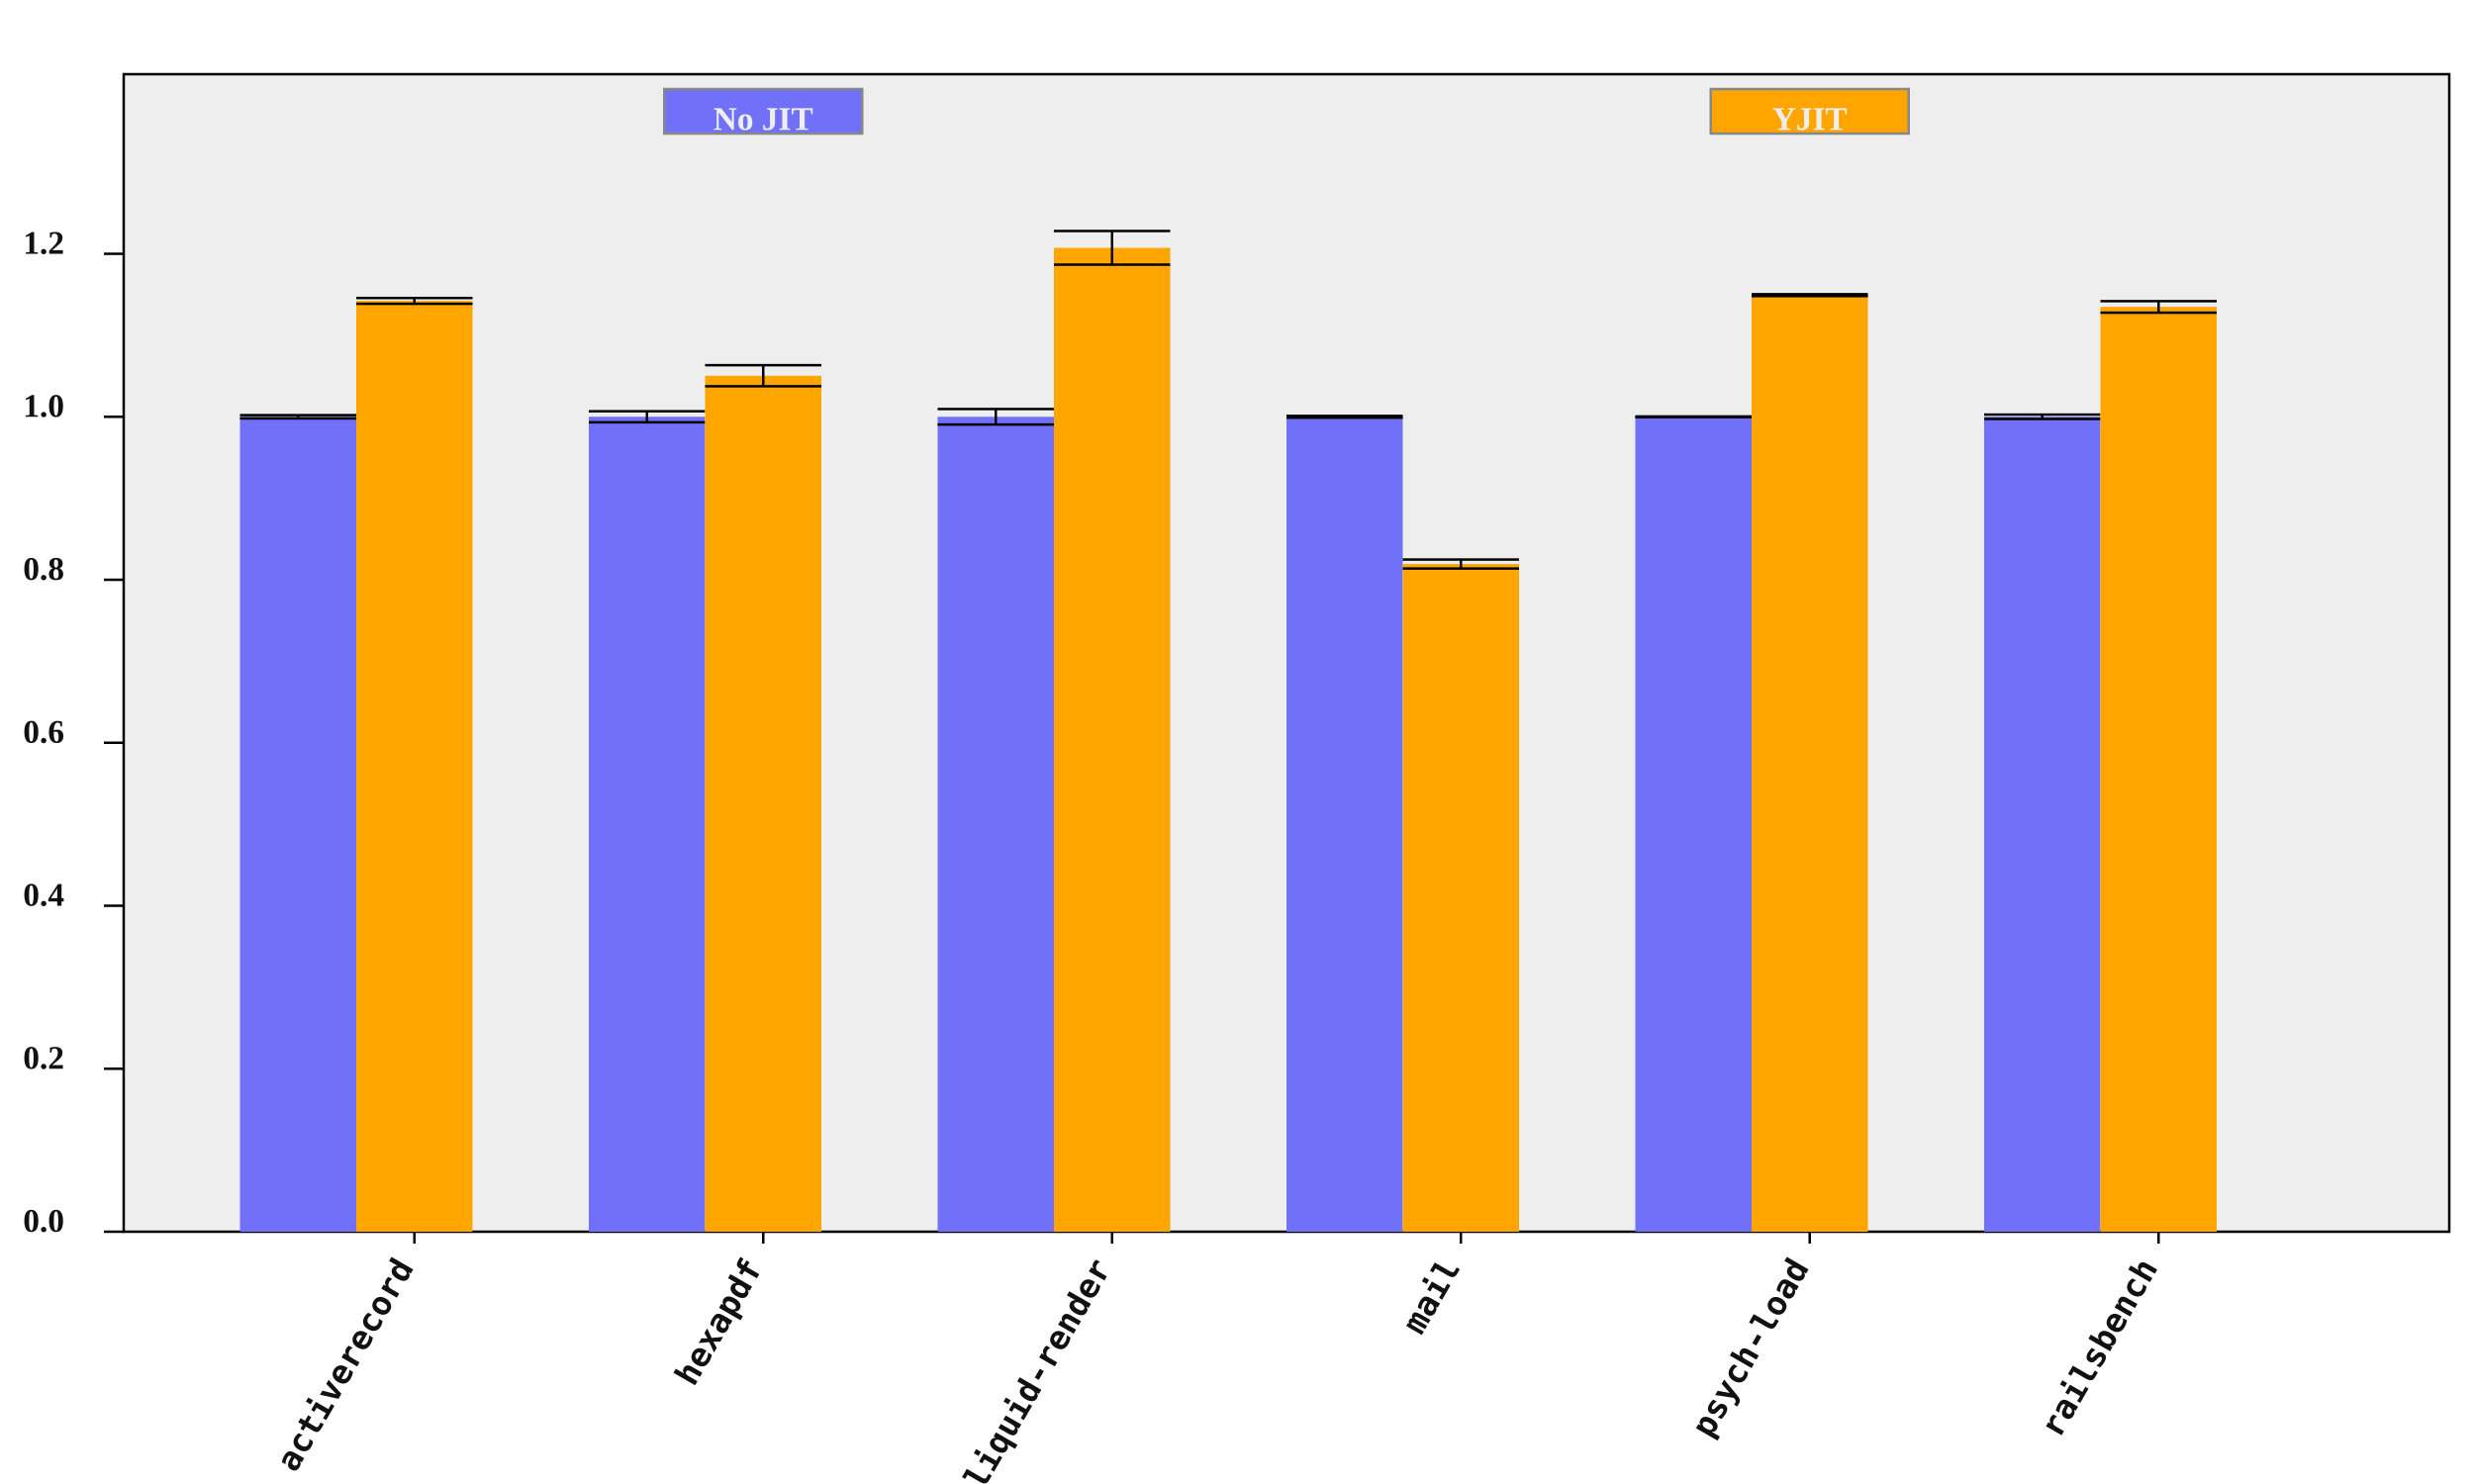
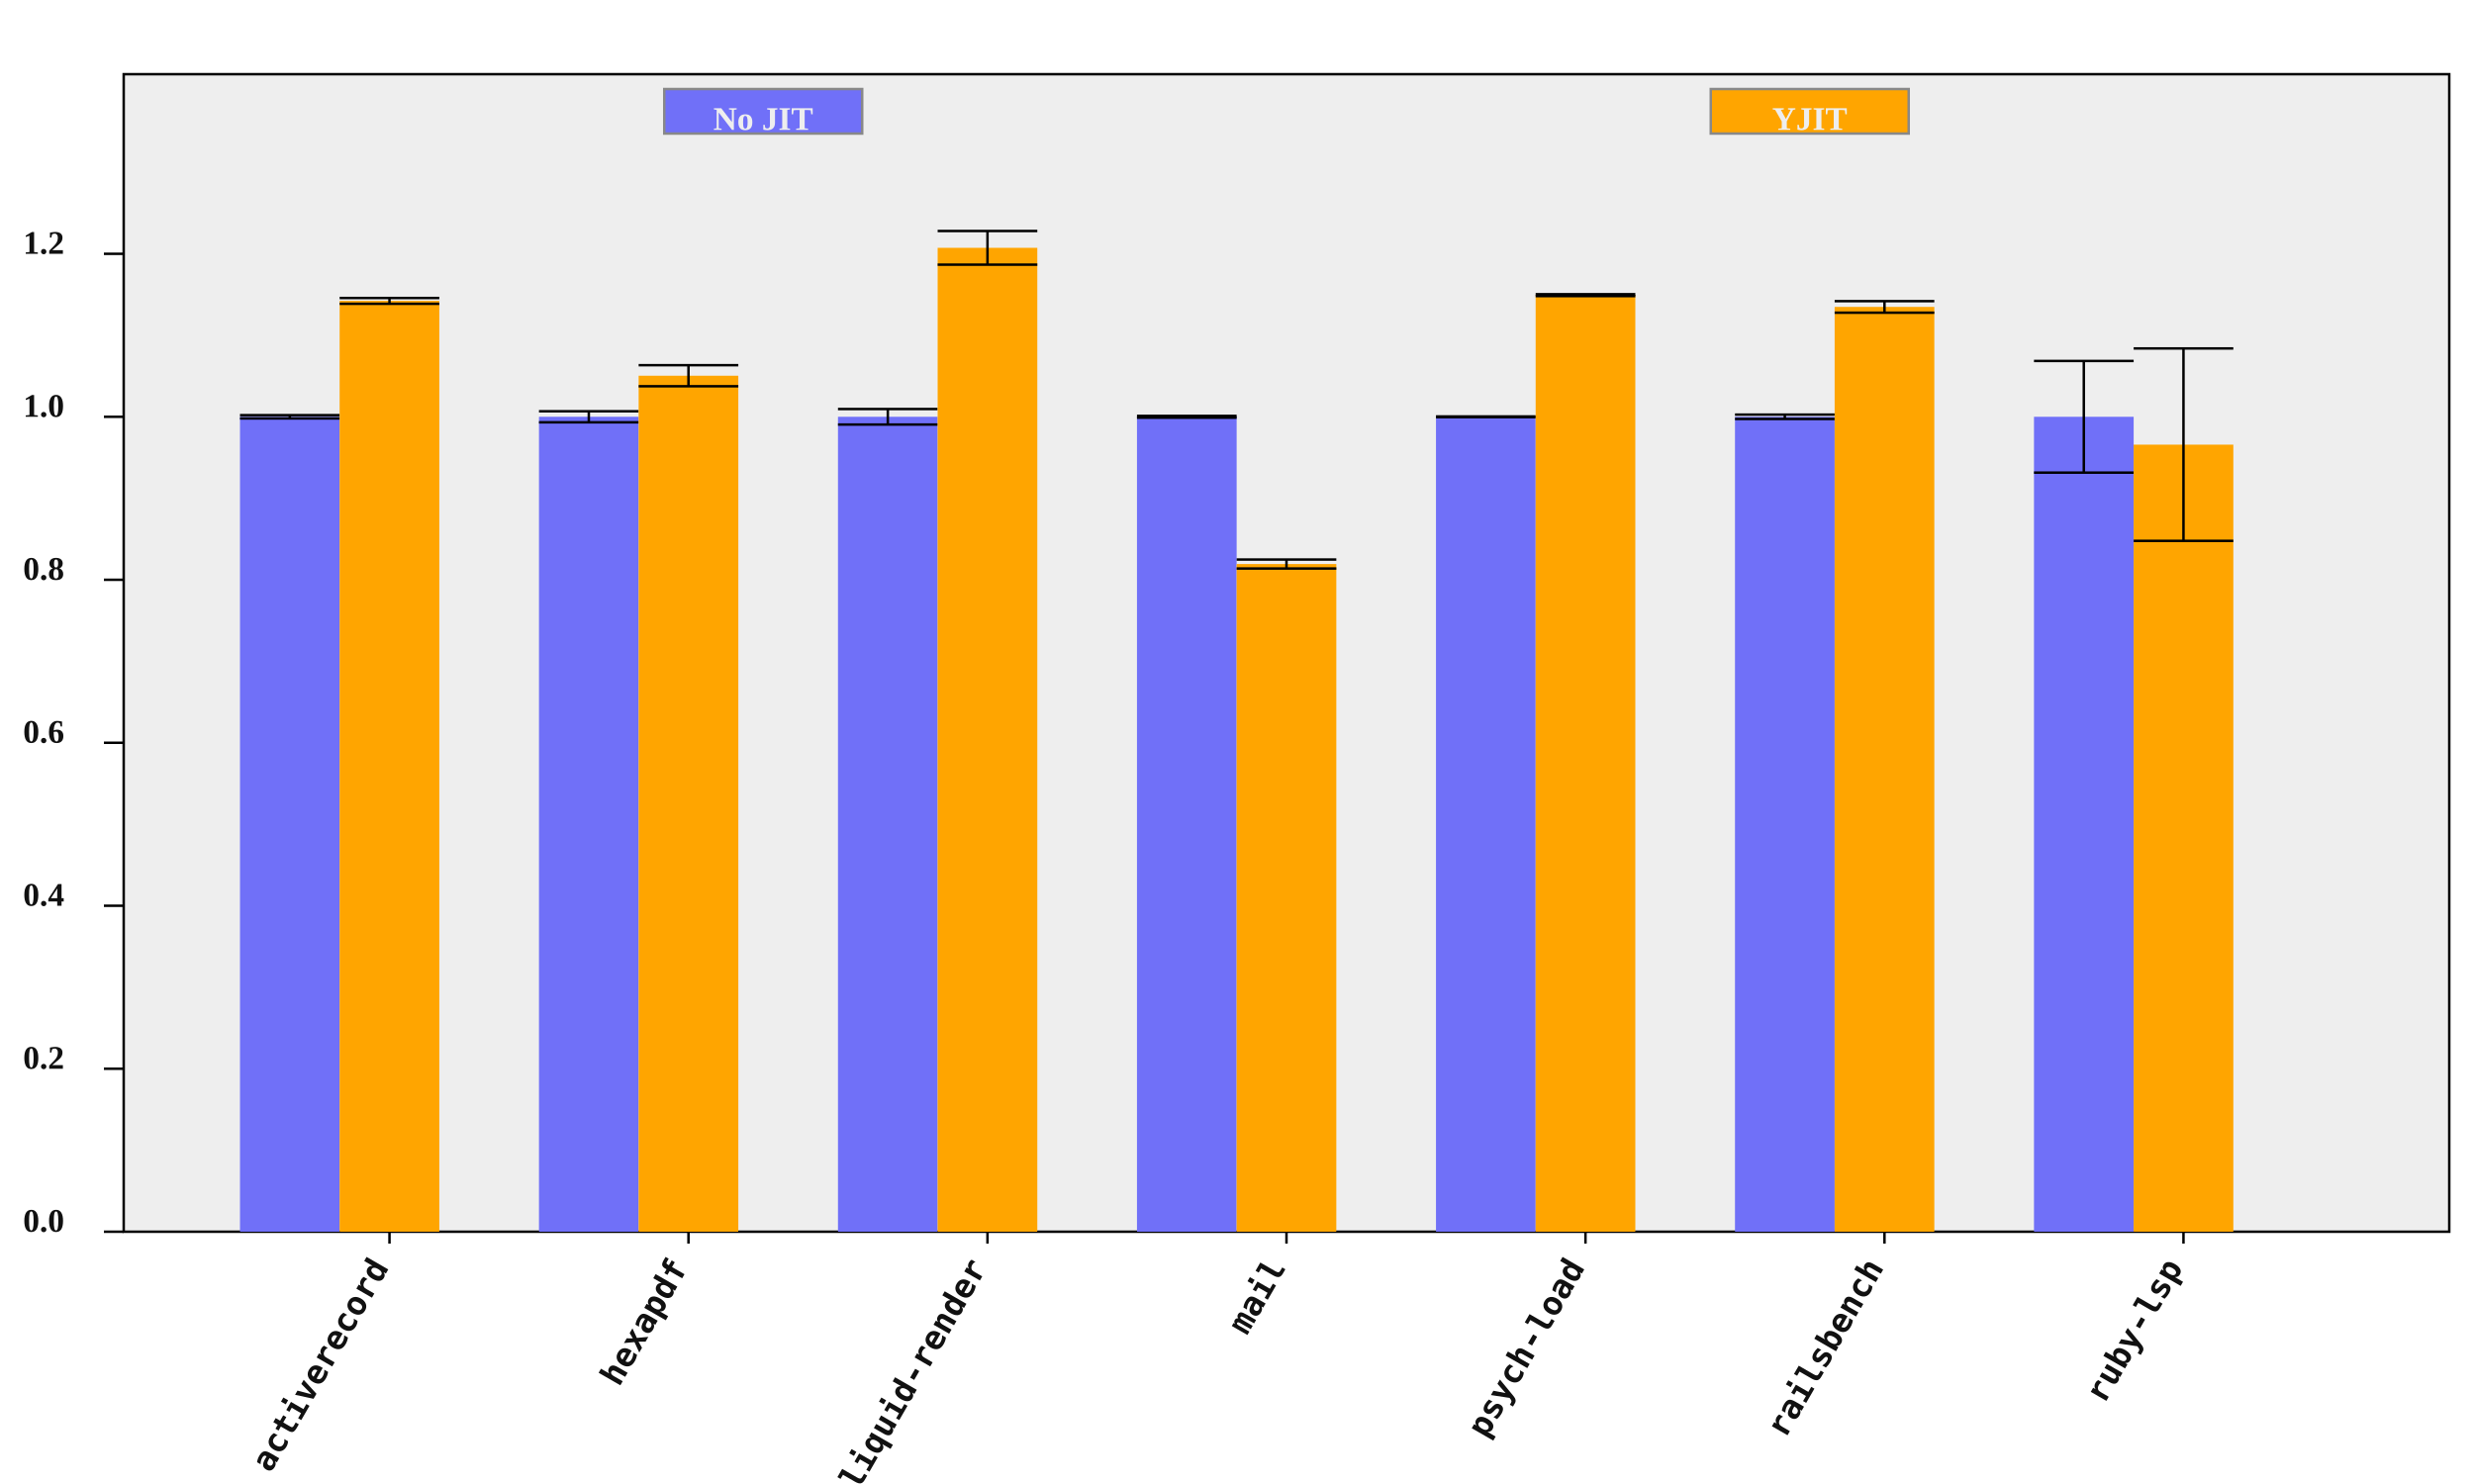
<svg xmlns="http://www.w3.org/2000/svg" viewBox="0 0 1000 600" width="100%" height="100%">
  <rect x="50.0" y="30.0" width="940.0" height="468" stroke="#000" fill="#EEE" />
  <line x1="42.0" y1="498" x2="50.0" y2="498" stroke="#000" />
  <text x="26" y="498" text-anchor="end" font-weight="bold" font-size="small" fill="#111">
0.0
</text>
  <line x1="42.0" y1="432.103" x2="50.0" y2="432.103" stroke="#000" />
  <text x="26" y="432.103" text-anchor="end" font-weight="bold" font-size="small" fill="#111">
0.2
</text>
  <line x1="42.0" y1="366.206" x2="50.0" y2="366.206" stroke="#000" />
  <text x="26" y="366.206" text-anchor="end" font-weight="bold" font-size="small" fill="#111">
0.4
</text>
  <line x1="42.0" y1="300.308" x2="50.0" y2="300.308" stroke="#000" />
  <text x="26" y="300.308" text-anchor="end" font-weight="bold" font-size="small" fill="#111">
0.6
</text>
  <line x1="42.0" y1="234.411" x2="50.0" y2="234.411" stroke="#000" />
  <text x="26" y="234.411" text-anchor="end" font-weight="bold" font-size="small" fill="#111">
0.8
</text>
  <line x1="42.0" y1="168.514" x2="50.0" y2="168.514" stroke="#000" />
  <text x="26" y="168.514" text-anchor="end" font-weight="bold" font-size="small" fill="#111">
1.0
</text>
  <line x1="42.0" y1="102.617" x2="50.0" y2="102.617" stroke="#000" />
  <text x="26" y="102.617" text-anchor="end" font-weight="bold" font-size="small" fill="#111">
1.2
</text>
  <rect x="268.5" y="36" width="80.0" height="18.0" fill="#7070f8" stroke="#888" />
  <text x="308.5" y="52.5" font-size="small" text-anchor="middle" font-weight="bold" fill="#EEE">
No JIT
</text>
  <rect x="691.5" y="36" width="80.0" height="18.0" fill="orange" stroke="#888" />
  <text x="731.5" y="52.5" font-size="small" text-anchor="middle" font-weight="bold" fill="#EEE">
YJIT
</text>
-   <rect x="97.0" y="168.514" width="47" height="329.486" fill="#7070f8" data-tooltip="1.00x baseline speed (No JIT)" />
-   <line x1="97.0" y1="167.852" x2="144.0" y2="167.852" stroke="#000" />
-   <line x1="97.0" y1="169.176" x2="144.0" y2="169.176" stroke="#000" />
-   <line x1="120.5" y1="167.852" x2="120.5" y2="169.176" stroke="#000" />
-   <rect x="144.0" y="121.659" width="47" height="376.341" fill="orange" data-tooltip="1.14x baseline speed (YJIT)" />
-   <line x1="144.0" y1="120.486" x2="191" y2="120.486" stroke="#000" />
-   <line x1="144.0" y1="122.832" x2="191" y2="122.832" stroke="#000" />
-   <line x1="167.5" y1="120.486" x2="167.5" y2="122.832" stroke="#000" />
-   <line x1="167.5" y1="498.0" x2="167.5" y2="502.8" stroke="#000" />
-   <text x="167.5" y="512.4" fill="#111" font-size="small" font-family="monospace" font-weight="bold" text-anchor="end" transform="rotate(-60, 167.5, 512.4)">
+   <rect x="97.0" y="168.514" width="40.286" height="329.486" fill="#7070f8" data-tooltip="1.00x baseline speed (No JIT)" />
+   <line x1="97.0" y1="167.852" x2="137.286" y2="167.852" stroke="#000" />
+   <line x1="97.0" y1="169.176" x2="137.286" y2="169.176" stroke="#000" />
+   <line x1="117.143" y1="167.852" x2="117.143" y2="169.176" stroke="#000" />
+   <rect x="137.286" y="121.659" width="40.286" height="376.341" fill="orange" data-tooltip="1.14x baseline speed (YJIT)" />
+   <line x1="137.286" y1="120.486" x2="177.571" y2="120.486" stroke="#000" />
+   <line x1="137.286" y1="122.832" x2="177.571" y2="122.832" stroke="#000" />
+   <line x1="157.429" y1="120.486" x2="157.429" y2="122.832" stroke="#000" />
+   <line x1="157.429" y1="498.0" x2="157.429" y2="502.8" stroke="#000" />
+   <text x="157.429" y="512.4" fill="#111" font-size="small" font-family="monospace" font-weight="bold" text-anchor="end" transform="rotate(-60, 157.4286, 512.4)">
activerecord
</text>
-   <rect x="238.0" y="168.514" width="47" height="329.486" fill="#7070f8" data-tooltip="1.00x baseline speed (No JIT)" />
-   <line x1="238.0" y1="166.28" x2="285.0" y2="166.28" stroke="#000" />
-   <line x1="238.0" y1="170.748" x2="285.0" y2="170.748" stroke="#000" />
-   <line x1="261.5" y1="166.28" x2="261.5" y2="170.748" stroke="#000" />
-   <rect x="285.0" y="151.909" width="47" height="346.091" fill="orange" data-tooltip="1.05x baseline speed (YJIT)" />
-   <line x1="285.0" y1="147.649" x2="332" y2="147.649" stroke="#000" />
-   <line x1="285.0" y1="156.169" x2="332" y2="156.169" stroke="#000" />
-   <line x1="308.5" y1="147.649" x2="308.5" y2="156.169" stroke="#000" />
-   <line x1="308.5" y1="498.0" x2="308.5" y2="502.8" stroke="#000" />
-   <text x="308.5" y="512.4" fill="#111" font-size="small" font-family="monospace" font-weight="bold" text-anchor="end" transform="rotate(-60, 308.5, 512.4)">
+   <rect x="217.857" y="168.514" width="40.286" height="329.486" fill="#7070f8" data-tooltip="1.00x baseline speed (No JIT)" />
+   <line x1="217.857" y1="166.28" x2="258.143" y2="166.28" stroke="#000" />
+   <line x1="217.857" y1="170.748" x2="258.143" y2="170.748" stroke="#000" />
+   <line x1="238.0" y1="166.28" x2="238.0" y2="170.748" stroke="#000" />
+   <rect x="258.143" y="151.909" width="40.286" height="346.091" fill="orange" data-tooltip="1.05x baseline speed (YJIT)" />
+   <line x1="258.143" y1="147.649" x2="298.429" y2="147.649" stroke="#000" />
+   <line x1="258.143" y1="156.169" x2="298.429" y2="156.169" stroke="#000" />
+   <line x1="278.286" y1="147.649" x2="278.286" y2="156.169" stroke="#000" />
+   <line x1="278.286" y1="498.0" x2="278.286" y2="502.8" stroke="#000" />
+   <text x="278.286" y="512.4" fill="#111" font-size="small" font-family="monospace" font-weight="bold" text-anchor="end" transform="rotate(-60, 278.2857, 512.4)">
hexapdf
</text>
-   <rect x="379.0" y="168.514" width="47" height="329.486" fill="#7070f8" data-tooltip="1.00x baseline speed (No JIT)" />
-   <line x1="379.0" y1="165.375" x2="426.0" y2="165.375" stroke="#000" />
-   <line x1="379.0" y1="171.653" x2="426.0" y2="171.653" stroke="#000" />
-   <line x1="402.5" y1="165.375" x2="402.5" y2="171.653" stroke="#000" />
-   <rect x="426.0" y="100.2" width="47" height="397.8" fill="orange" data-tooltip="1.21x baseline speed (YJIT)" />
-   <line x1="426.0" y1="93.396" x2="473.0" y2="93.396" stroke="#000" />
-   <line x1="426.0" y1="107.004" x2="473.0" y2="107.004" stroke="#000" />
-   <line x1="449.5" y1="93.396" x2="449.5" y2="107.004" stroke="#000" />
-   <line x1="449.5" y1="498.0" x2="449.5" y2="502.8" stroke="#000" />
-   <text x="449.5" y="512.4" fill="#111" font-size="small" font-family="monospace" font-weight="bold" text-anchor="end" transform="rotate(-60, 449.5, 512.4)">
+   <rect x="338.714" y="168.514" width="40.286" height="329.486" fill="#7070f8" data-tooltip="1.00x baseline speed (No JIT)" />
+   <line x1="338.714" y1="165.375" x2="379.0" y2="165.375" stroke="#000" />
+   <line x1="338.714" y1="171.653" x2="379.0" y2="171.653" stroke="#000" />
+   <line x1="358.857" y1="165.375" x2="358.857" y2="171.653" stroke="#000" />
+   <rect x="379.0" y="100.2" width="40.286" height="397.8" fill="orange" data-tooltip="1.21x baseline speed (YJIT)" />
+   <line x1="379.0" y1="93.396" x2="419.286" y2="93.396" stroke="#000" />
+   <line x1="379.0" y1="107.004" x2="419.286" y2="107.004" stroke="#000" />
+   <line x1="399.143" y1="93.396" x2="399.143" y2="107.004" stroke="#000" />
+   <line x1="399.143" y1="498.0" x2="399.143" y2="502.8" stroke="#000" />
+   <text x="399.143" y="512.4" fill="#111" font-size="small" font-family="monospace" font-weight="bold" text-anchor="end" transform="rotate(-60, 399.1429, 512.4)">
liquid-render
</text>
-   <rect x="520" y="168.514" width="47" height="329.486" fill="#7070f8" data-tooltip="1.00x baseline speed (No JIT)" />
-   <line x1="520" y1="168.147" x2="567.0" y2="168.147" stroke="#000" />
-   <line x1="520" y1="168.881" x2="567.0" y2="168.881" stroke="#000" />
-   <line x1="543.5" y1="168.147" x2="543.5" y2="168.881" stroke="#000" />
-   <rect x="567.0" y="228.042" width="47" height="269.958" fill="orange" data-tooltip="0.82x baseline speed (YJIT)" />
-   <line x1="567.0" y1="226.226" x2="614.0" y2="226.226" stroke="#000" />
-   <line x1="567.0" y1="229.859" x2="614.0" y2="229.859" stroke="#000" />
-   <line x1="590.5" y1="226.226" x2="590.5" y2="229.859" stroke="#000" />
-   <line x1="590.5" y1="498.0" x2="590.5" y2="502.8" stroke="#000" />
-   <text x="590.5" y="512.4" fill="#111" font-size="small" font-family="monospace" font-weight="bold" text-anchor="end" transform="rotate(-60, 590.5, 512.4)">
+   <rect x="459.571" y="168.514" width="40.286" height="329.486" fill="#7070f8" data-tooltip="1.00x baseline speed (No JIT)" />
+   <line x1="459.571" y1="168.147" x2="499.857" y2="168.147" stroke="#000" />
+   <line x1="459.571" y1="168.881" x2="499.857" y2="168.881" stroke="#000" />
+   <line x1="479.714" y1="168.147" x2="479.714" y2="168.881" stroke="#000" />
+   <rect x="499.857" y="228.042" width="40.286" height="269.958" fill="orange" data-tooltip="0.82x baseline speed (YJIT)" />
+   <line x1="499.857" y1="226.226" x2="540.143" y2="226.226" stroke="#000" />
+   <line x1="499.857" y1="229.859" x2="540.143" y2="229.859" stroke="#000" />
+   <line x1="520" y1="226.226" x2="520" y2="229.859" stroke="#000" />
+   <line x1="520" y1="498.0" x2="520" y2="502.8" stroke="#000" />
+   <text x="520" y="512.4" fill="#111" font-size="small" font-family="monospace" font-weight="bold" text-anchor="end" transform="rotate(-60, 520, 512.4)">
mail
</text>
-   <rect x="661" y="168.514" width="47" height="329.486" fill="#7070f8" data-tooltip="1.00x baseline speed (No JIT)" />
-   <line x1="661" y1="168.374" x2="708.0" y2="168.374" stroke="#000" />
-   <line x1="661" y1="168.654" x2="708.0" y2="168.654" stroke="#000" />
-   <line x1="684.5" y1="168.374" x2="684.5" y2="168.654" stroke="#000" />
-   <rect x="708.0" y="119.333" width="47" height="378.667" fill="orange" data-tooltip="1.15x baseline speed (YJIT)" />
-   <line x1="708.0" y1="118.951" x2="755.0" y2="118.951" stroke="#000" />
-   <line x1="708.0" y1="119.715" x2="755.0" y2="119.715" stroke="#000" />
-   <line x1="731.5" y1="118.951" x2="731.5" y2="119.715" stroke="#000" />
-   <line x1="731.5" y1="498.0" x2="731.5" y2="502.8" stroke="#000" />
-   <text x="731.5" y="512.4" fill="#111" font-size="small" font-family="monospace" font-weight="bold" text-anchor="end" transform="rotate(-60, 731.5, 512.4)">
+   <rect x="580.429" y="168.514" width="40.286" height="329.486" fill="#7070f8" data-tooltip="1.00x baseline speed (No JIT)" />
+   <line x1="580.429" y1="168.374" x2="620.714" y2="168.374" stroke="#000" />
+   <line x1="580.429" y1="168.654" x2="620.714" y2="168.654" stroke="#000" />
+   <line x1="600.571" y1="168.374" x2="600.571" y2="168.654" stroke="#000" />
+   <rect x="620.714" y="119.333" width="40.286" height="378.667" fill="orange" data-tooltip="1.15x baseline speed (YJIT)" />
+   <line x1="620.714" y1="118.951" x2="661" y2="118.951" stroke="#000" />
+   <line x1="620.714" y1="119.715" x2="661" y2="119.715" stroke="#000" />
+   <line x1="640.857" y1="118.951" x2="640.857" y2="119.715" stroke="#000" />
+   <line x1="640.857" y1="498.0" x2="640.857" y2="502.8" stroke="#000" />
+   <text x="640.857" y="512.4" fill="#111" font-size="small" font-family="monospace" font-weight="bold" text-anchor="end" transform="rotate(-60, 640.8571, 512.4)">
psych-load
</text>
-   <rect x="802" y="168.514" width="47" height="329.486" fill="#7070f8" data-tooltip="1.00x baseline speed (No JIT)" />
-   <line x1="802" y1="167.633" x2="849.0" y2="167.633" stroke="#000" />
-   <line x1="802" y1="169.395" x2="849.0" y2="169.395" stroke="#000" />
-   <line x1="825.5" y1="167.633" x2="825.5" y2="169.395" stroke="#000" />
-   <rect x="849.0" y="124.092" width="47" height="373.908" fill="orange" data-tooltip="1.13x baseline speed (YJIT)" />
-   <line x1="849.0" y1="121.759" x2="896.0" y2="121.759" stroke="#000" />
-   <line x1="849.0" y1="126.426" x2="896.0" y2="126.426" stroke="#000" />
-   <line x1="872.5" y1="121.759" x2="872.5" y2="126.426" stroke="#000" />
-   <line x1="872.5" y1="498.0" x2="872.5" y2="502.8" stroke="#000" />
-   <text x="872.5" y="512.4" fill="#111" font-size="small" font-family="monospace" font-weight="bold" text-anchor="end" transform="rotate(-60, 872.5, 512.4)">
+   <rect x="701.286" y="168.514" width="40.286" height="329.486" fill="#7070f8" data-tooltip="1.00x baseline speed (No JIT)" />
+   <line x1="701.286" y1="167.633" x2="741.571" y2="167.633" stroke="#000" />
+   <line x1="701.286" y1="169.395" x2="741.571" y2="169.395" stroke="#000" />
+   <line x1="721.429" y1="167.633" x2="721.429" y2="169.395" stroke="#000" />
+   <rect x="741.571" y="124.092" width="40.286" height="373.908" fill="orange" data-tooltip="1.13x baseline speed (YJIT)" />
+   <line x1="741.571" y1="121.759" x2="781.857" y2="121.759" stroke="#000" />
+   <line x1="741.571" y1="126.426" x2="781.857" y2="126.426" stroke="#000" />
+   <line x1="761.714" y1="121.759" x2="761.714" y2="126.426" stroke="#000" />
+   <line x1="761.714" y1="498.0" x2="761.714" y2="502.8" stroke="#000" />
+   <text x="761.714" y="512.4" fill="#111" font-size="small" font-family="monospace" font-weight="bold" text-anchor="end" transform="rotate(-60, 761.7143, 512.4)">
railsbench
</text>
+   <rect x="822.143" y="168.514" width="40.286" height="329.486" fill="#7070f8" data-tooltip="1.00x baseline speed (No JIT)" />
+   <line x1="822.143" y1="145.941" x2="862.429" y2="145.941" stroke="#000" />
+   <line x1="822.143" y1="191.087" x2="862.429" y2="191.087" stroke="#000" />
+   <line x1="842.286" y1="145.941" x2="842.286" y2="191.087" stroke="#000" />
+   <rect x="862.429" y="179.777" width="40.286" height="318.223" fill="orange" data-tooltip="0.97x baseline speed (YJIT)" />
+   <line x1="862.429" y1="140.88" x2="902.714" y2="140.88" stroke="#000" />
+   <line x1="862.429" y1="218.675" x2="902.714" y2="218.675" stroke="#000" />
+   <line x1="882.571" y1="140.88" x2="882.571" y2="218.675" stroke="#000" />
+   <line x1="882.571" y1="498.0" x2="882.571" y2="502.8" stroke="#000" />
+   <text x="882.571" y="512.4" fill="#111" font-size="small" font-family="monospace" font-weight="bold" text-anchor="end" transform="rotate(-60, 882.5714, 512.4)">
+ ruby-lsp
+ </text>
</svg>
